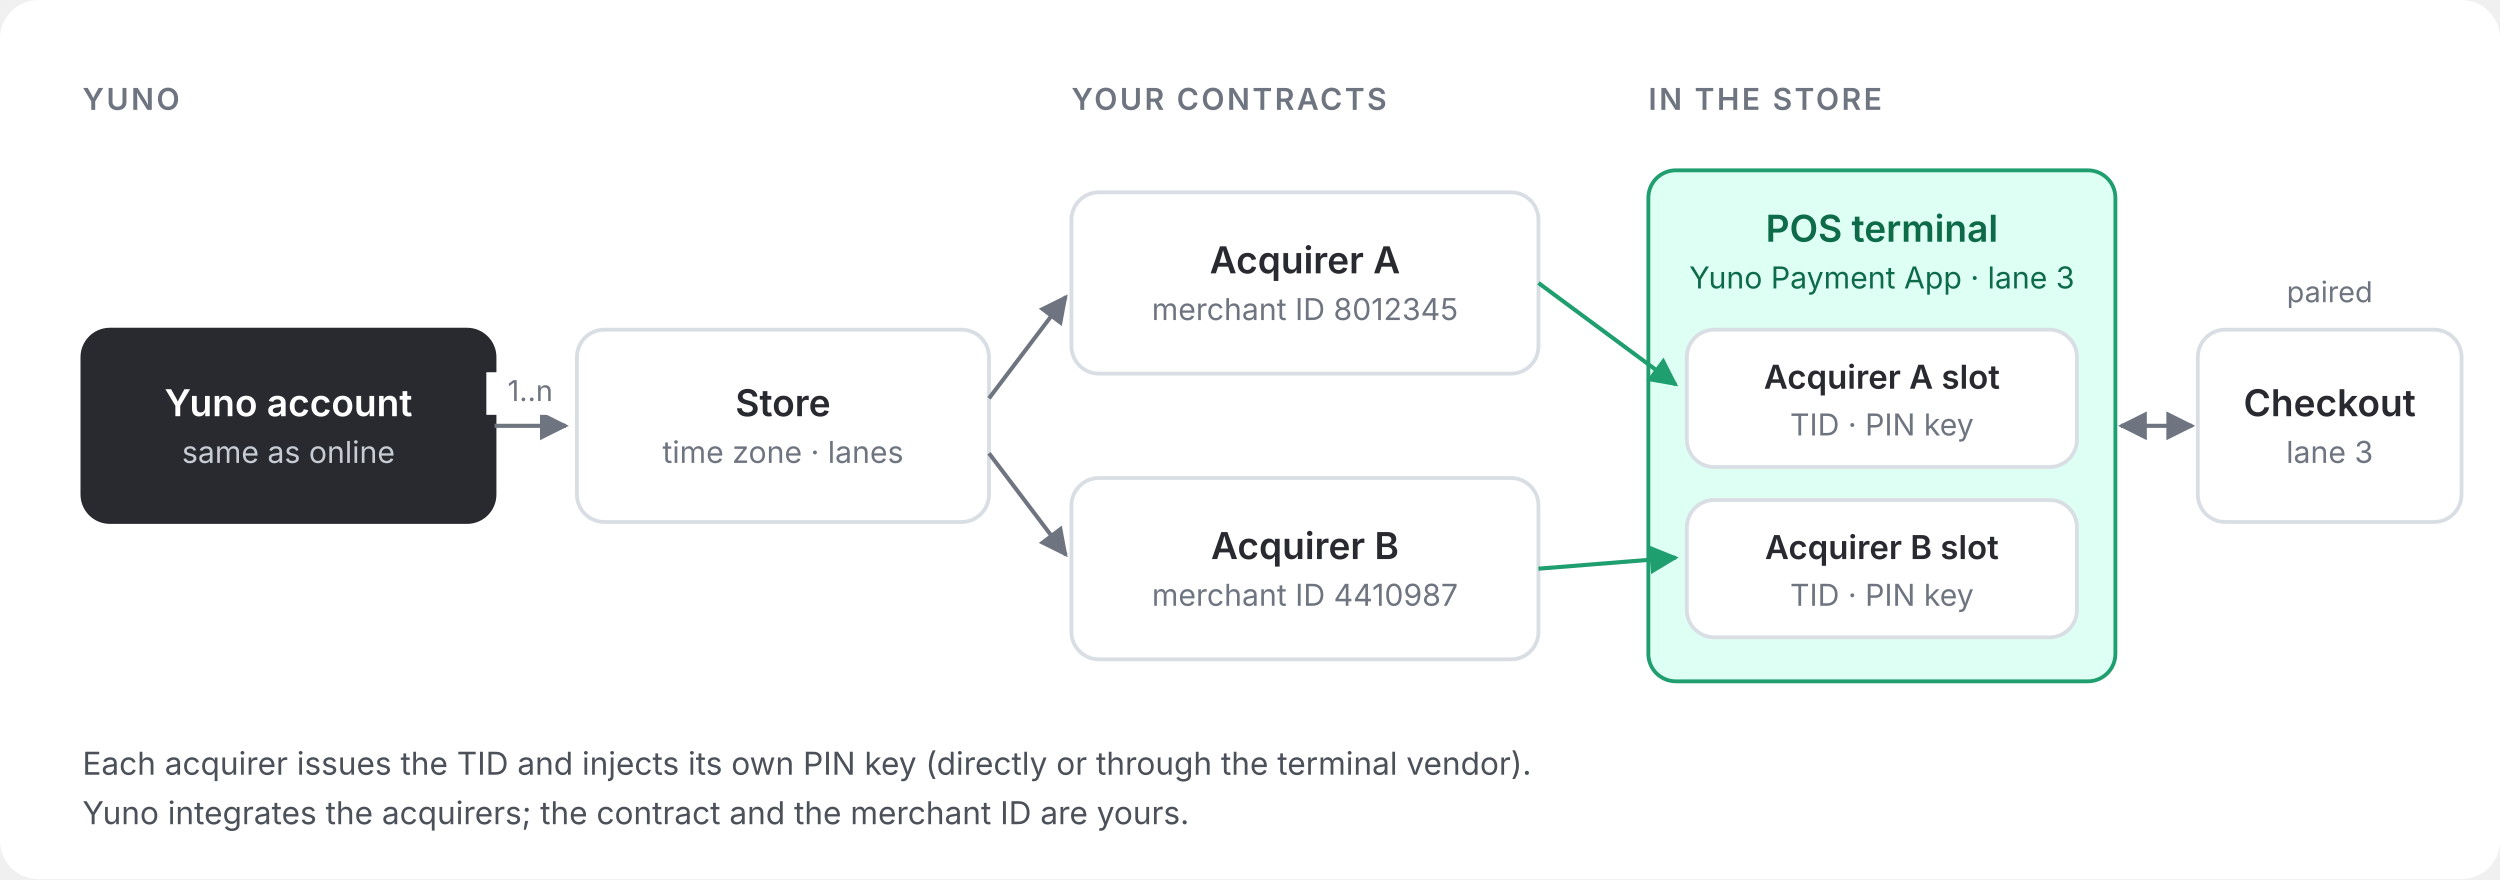
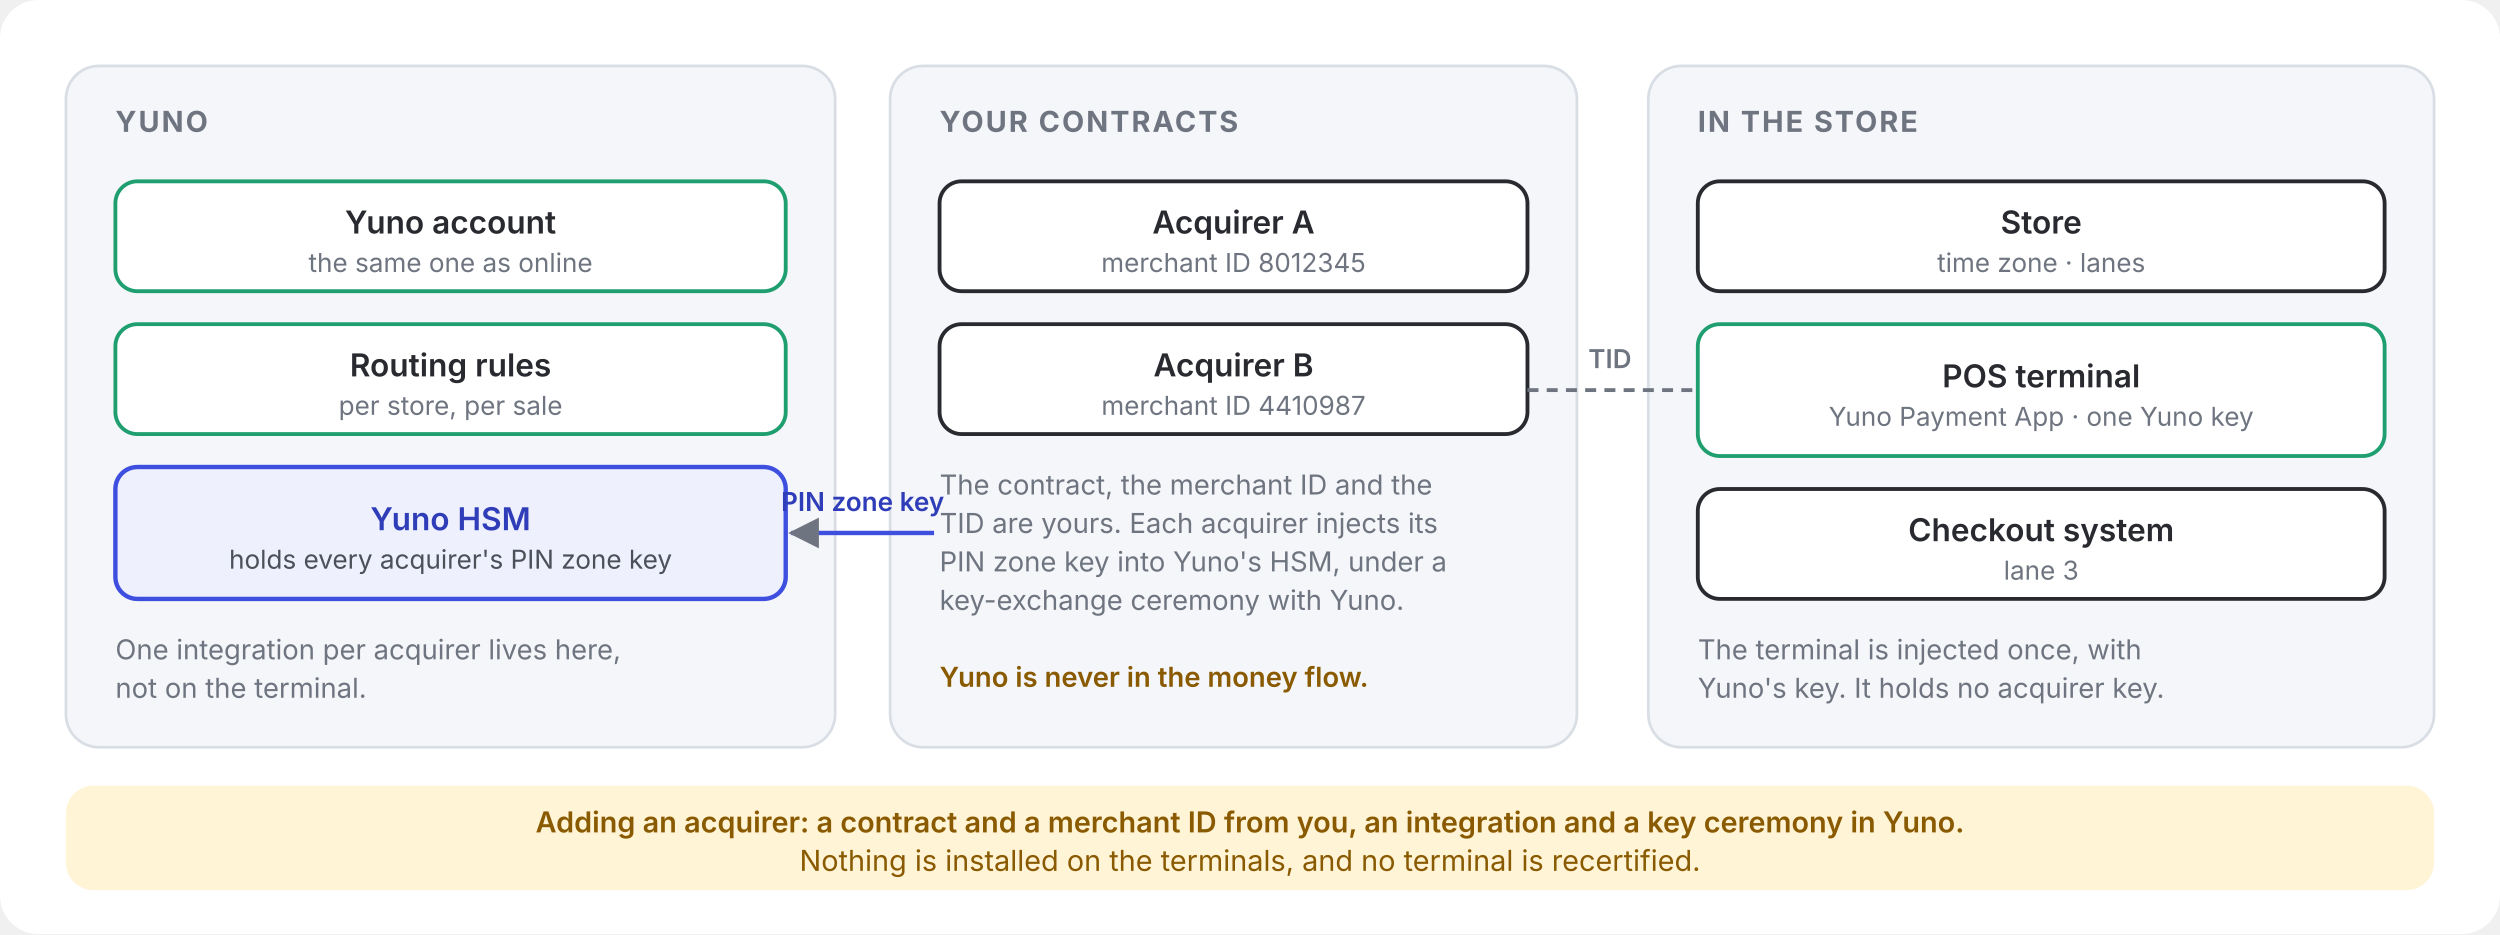
- <svg xmlns="http://www.w3.org/2000/svg" viewBox="0 0 910 320" role="img" aria-label="Set-up model: one Yuno account holds stores; each store has your contract with each acquirer; each POS terminal carries a TID and a PIN key per acquirer; one checkout system is paired per POS terminal" font-family="Inter, 'Helvetica Neue', Arial, sans-serif">
+ <svg xmlns="http://www.w3.org/2000/svg" viewBox="0 0 910 340" role="img" aria-label="What is set up where: your Yuno account and acquirer contracts, the acquirer keys inside Yuno's HSM, and the store, terminal and lane." font-family="Inter, 'Helvetica Neue', Arial, sans-serif">
  <defs>
-     <marker id="f3-a" viewBox="0 0 10 10" refX="9" refY="5" markerWidth="7" markerHeight="7" orient="auto-start-reverse">
+     <marker id="sm-a" viewBox="0 0 10 10" refX="9" refY="5" markerWidth="7" markerHeight="7" orient="auto-start-reverse">
      <path d="M0 0L10 5 0 10z" fill="#6F7580" />
    </marker>
-     <marker id="f3-ag" viewBox="0 0 10 10" refX="9" refY="5" markerWidth="7" markerHeight="7" orient="auto-start-reverse">
+     <marker id="sm-ag" viewBox="0 0 10 10" refX="9" refY="5" markerWidth="7" markerHeight="7" orient="auto-start-reverse">
      <path d="M0 0L10 5 0 10z" fill="#1F9E70" />
    </marker>
-     <marker id="f3-ad" viewBox="0 0 10 10" refX="9" refY="5" markerWidth="7" markerHeight="7" orient="auto-start-reverse">
+     <marker id="sm-ad" viewBox="0 0 10 10" refX="9" refY="5" markerWidth="7" markerHeight="7" orient="auto-start-reverse">
      <path d="M0 0L10 5 0 10z" fill="#282A30" />
    </marker>
-     <marker id="f3-aa" viewBox="0 0 10 10" refX="9" refY="5" markerWidth="7" markerHeight="7" orient="auto-start-reverse">
-       <path d="M0 0L10 5 0 10z" fill="#8A5A00" />
-     </marker>
-     <marker id="f3-ar" viewBox="0 0 10 10" refX="9" refY="5" markerWidth="7" markerHeight="7" orient="auto-start-reverse">
+     <marker id="sm-ar" viewBox="0 0 10 10" refX="9" refY="5" markerWidth="7" markerHeight="7" orient="auto-start-reverse">
      <path d="M0 0L10 5 0 10z" fill="#C43D3D" />
    </marker>
-     <marker id="f3-ab" viewBox="0 0 10 10" refX="9" refY="5" markerWidth="7" markerHeight="7" orient="auto-start-reverse">
-       <path d="M0 0L10 5 0 10z" fill="#3E4FE0" />
-     </marker>
  </defs>
-   <rect x="0" y="0" width="910" height="320" rx="14" fill="#FFFFFF" />
-   <text x="30" y="40" text-anchor="start" font-size="11" font-weight="600" fill="#6F7580" letter-spacing="0.08em">YUNO</text>
-   <text x="390" y="40" text-anchor="start" font-size="11" font-weight="600" fill="#6F7580" letter-spacing="0.08em">YOUR CONTRACTS</text>
-   <text x="600" y="40" text-anchor="start" font-size="11" font-weight="600" fill="#6F7580" letter-spacing="0.08em">IN THE STORE</text>
-   <rect x="30" y="120" width="150" height="70" rx="10" fill="#282A30" stroke="#282A30" stroke-width="1.4" />
-   <text x="105" y="151.5" text-anchor="middle" font-size="13.5" font-weight="600" fill="#FFFFFF">Yuno account</text>
-   <text x="105" y="168.5" text-anchor="middle" font-size="11" font-weight="400" fill="#C7CBD3">same as online</text>
-   <rect x="210" y="120" width="150" height="70" rx="10" fill="#FFFFFF" stroke="#D9DEE5" stroke-width="1.4" />
-   <text x="285" y="151.5" text-anchor="middle" font-size="13.5" font-weight="600" fill="#282A30">Store</text>
-   <text x="285" y="168.5" text-anchor="middle" font-size="11" font-weight="400" fill="#6F7580">time zone · lanes</text>
-   <rect x="390" y="70" width="170" height="66" rx="10" fill="#FFFFFF" stroke="#D9DEE5" stroke-width="1.4" />
-   <text x="475" y="99.5" text-anchor="middle" font-size="13.5" font-weight="600" fill="#282A30">Acquirer A</text>
-   <text x="475" y="116.5" text-anchor="middle" font-size="11" font-weight="400" fill="#6F7580">merchant ID 8012345</text>
-   <rect x="390" y="174" width="170" height="66" rx="10" fill="#FFFFFF" stroke="#D9DEE5" stroke-width="1.4" />
-   <text x="475" y="203.5" text-anchor="middle" font-size="13.5" font-weight="600" fill="#282A30">Acquirer B</text>
-   <text x="475" y="220.5" text-anchor="middle" font-size="11" font-weight="400" fill="#6F7580">merchant ID 4410987</text>
-   <rect x="600" y="62" width="170" height="186" rx="10" fill="#DEFFF3" stroke="#1F9E70" stroke-width="1.4" />
-   <text x="685" y="88" text-anchor="middle" font-size="13.5" font-weight="600" fill="#0E6B4A">POS terminal</text>
-   <text x="685" y="105" text-anchor="middle" font-size="11" font-weight="400" fill="#0E6B4A">Yuno Payment App · lane 3</text>
-   <rect x="614" y="120" width="142" height="50" rx="10" fill="#FFFFFF" stroke="#D9DEE5" stroke-width="1.4" />
-   <text x="685" y="141.5" text-anchor="middle" font-size="12" font-weight="600" fill="#282A30">Acquirer A slot</text>
-   <text x="685" y="158.5" text-anchor="middle" font-size="11" font-weight="400" fill="#6F7580">TID · PIN key</text>
-   <rect x="614" y="182" width="142" height="50" rx="10" fill="#FFFFFF" stroke="#D9DEE5" stroke-width="1.4" />
-   <text x="685" y="203.5" text-anchor="middle" font-size="12" font-weight="600" fill="#282A30">Acquirer B slot</text>
-   <text x="685" y="220.5" text-anchor="middle" font-size="11" font-weight="400" fill="#6F7580">TID · PIN key</text>
-   <rect x="800" y="120" width="96" height="70" rx="10" fill="#FFFFFF" stroke="#D9DEE5" stroke-width="1.4" />
-   <text x="848" y="151.5" text-anchor="middle" font-size="13.5" font-weight="600" fill="#282A30">Checkout</text>
-   <text x="848" y="168.5" text-anchor="middle" font-size="11" font-weight="400" fill="#6F7580">lane 3</text>
-   <path d="M180 155 L206 155" fill="none" stroke="#6F7580" stroke-width="1.5" marker-end="url(#f3-a)" />
-   <rect x="177.03" y="135.5" width="31.94" height="15.5" fill="#FFFFFF" />
-   <text x="193" y="146" text-anchor="middle" font-size="10.5" font-weight="400" fill="#6F7580">1..n</text>
-   <path d="M360 145 L388 108" fill="none" stroke="#6F7580" stroke-width="1.5" marker-end="url(#f3-a)" />
-   <path d="M360 165 L388 202" fill="none" stroke="#6F7580" stroke-width="1.5" marker-end="url(#f3-a)" />
-   <path d="M560 103 L610 140" fill="none" stroke="#1F9E70" stroke-width="1.5" marker-end="url(#f3-ag)" />
-   <path d="M560 207 L610 203" fill="none" stroke="#1F9E70" stroke-width="1.5" marker-end="url(#f3-ag)" />
-   <path d="M798 155 L772 155" fill="none" stroke="#6F7580" stroke-width="1.5" marker-end="url(#f3-a)" marker-start="url(#f3-a)" />
-   <text x="848" y="110" text-anchor="middle" font-size="10.5" font-weight="400" fill="#6F7580">paired</text>
-   <text x="30" y="282" text-anchor="start" font-size="11.5" font-weight="400" fill="#4B5059">Each acquirer issues the TID and injects its own PIN key (directly or through the terminal vendor).</text>
-   <text x="30" y="300" text-anchor="start" font-size="11.5" font-weight="400" fill="#4B5059">Yuno integrates the acquirers; the contract and the merchant ID are yours.</text>
+   <rect x="0" y="0" width="910" height="340" rx="14" fill="#FFFFFF" />
+   <rect x="24" y="24" width="280" height="248" rx="12" fill="#F4F6F9" stroke="#D9DEE5" />
+   <text x="42" y="48" font-size="10.5" font-weight="700" fill="#6F7580" letter-spacing=".07em">YUNO</text>
+   <rect x="324" y="24" width="250" height="248" rx="12" fill="#F4F6F9" stroke="#D9DEE5" />
+   <text x="342" y="48" font-size="10.5" font-weight="700" fill="#6F7580" letter-spacing=".07em">YOUR CONTRACTS</text>
+   <rect x="600" y="24" width="286" height="248" rx="12" fill="#F4F6F9" stroke="#D9DEE5" />
+   <text x="618" y="48" font-size="10.5" font-weight="700" fill="#6F7580" letter-spacing=".07em">IN THE STORE</text>
+   <rect x="42" y="66" width="244" height="40" rx="8" fill="#FFFFFF" stroke="#1F9E70" stroke-width="1.4" />
+   <text x="164.0" y="85.0" font-size="11.5" font-weight="600" fill="#282A30" text-anchor="middle">Yuno account</text>
+   <text x="164.0" y="99.0" font-size="9.5" font-weight="400" fill="#6F7580" text-anchor="middle">the same one as online</text>
+   <rect x="42" y="118" width="244" height="40" rx="8" fill="#FFFFFF" stroke="#1F9E70" stroke-width="1.4" />
+   <text x="164.0" y="137.0" font-size="11.5" font-weight="600" fill="#282A30" text-anchor="middle">Routing rules</text>
+   <text x="164.0" y="151.0" font-size="9.5" font-weight="400" fill="#6F7580" text-anchor="middle">per store, per sale</text>
+   <rect x="42" y="170" width="244" height="48" rx="8" fill="#EEF0FD" stroke="#3E4FE0" stroke-width="1.6" />
+   <text x="164.0" y="193.0" font-size="11.5" font-weight="600" fill="#2F3EB8" text-anchor="middle">Yuno HSM</text>
+   <text x="164.0" y="207.0" font-size="9.5" font-weight="400" fill="#4B5059" text-anchor="middle">holds every acquirer's PIN zone key</text>
+   <text x="42" y="240" font-size="10" font-weight="400" fill="#6F7580">One integration per acquirer lives here,</text>
+   <text x="42" y="254" font-size="10" font-weight="400" fill="#6F7580">not on the terminal.</text>
+   <rect x="342" y="66" width="214" height="40" rx="8" fill="#FFFFFF" stroke="#282A30" stroke-width="1.4" />
+   <text x="449.0" y="85.0" font-size="11.5" font-weight="600" fill="#282A30" text-anchor="middle">Acquirer A</text>
+   <text x="449.0" y="99.0" font-size="9.5" font-weight="400" fill="#6F7580" text-anchor="middle">merchant ID 8012345</text>
+   <rect x="342" y="118" width="214" height="40" rx="8" fill="#FFFFFF" stroke="#282A30" stroke-width="1.4" />
+   <text x="449.0" y="137.0" font-size="11.5" font-weight="600" fill="#282A30" text-anchor="middle">Acquirer B</text>
+   <text x="449.0" y="151.0" font-size="9.5" font-weight="400" fill="#6F7580" text-anchor="middle">merchant ID 4410987</text>
+   <text x="342" y="180" font-size="10" font-weight="400" fill="#6F7580">The contract, the merchant ID and the</text>
+   <text x="342" y="194" font-size="10" font-weight="400" fill="#6F7580">TID are yours. Each acquirer injects its</text>
+   <text x="342" y="208" font-size="10" font-weight="400" fill="#6F7580">PIN zone key into Yuno's HSM, under a</text>
+   <text x="342" y="222" font-size="10" font-weight="400" fill="#6F7580">key-exchange ceremony with Yuno.</text>
+   <text x="342" y="250" font-size="10" font-weight="600" fill="#8A5A00">Yuno is never in the money flow.</text>
+   <rect x="618" y="66" width="250" height="40" rx="8" fill="#FFFFFF" stroke="#282A30" stroke-width="1.4" />
+   <text x="743.0" y="85.0" font-size="11.5" font-weight="600" fill="#282A30" text-anchor="middle">Store</text>
+   <text x="743.0" y="99.0" font-size="9.5" font-weight="400" fill="#6F7580" text-anchor="middle">time zone · lanes</text>
+   <rect x="618" y="118" width="250" height="48" rx="8" fill="#FFFFFF" stroke="#1F9E70" stroke-width="1.4" />
+   <text x="743.0" y="141.0" font-size="11.5" font-weight="600" fill="#282A30" text-anchor="middle">POS terminal</text>
+   <text x="743.0" y="155.0" font-size="9.5" font-weight="400" fill="#6F7580" text-anchor="middle">Yuno Payment App · one Yuno key</text>
+   <rect x="618" y="178" width="250" height="40" rx="8" fill="#FFFFFF" stroke="#282A30" stroke-width="1.4" />
+   <text x="743.0" y="197.0" font-size="11.5" font-weight="600" fill="#282A30" text-anchor="middle">Checkout system</text>
+   <text x="743.0" y="211.0" font-size="9.5" font-weight="400" fill="#6F7580" text-anchor="middle">lane 3</text>
+   <text x="618" y="240" font-size="10" font-weight="400" fill="#6F7580">The terminal is injected once, with</text>
+   <text x="618" y="254" font-size="10" font-weight="400" fill="#6F7580">Yuno's key. It holds no acquirer key.</text>
+   <line x1="340" y1="194" x2="288" y2="194" stroke="#3E4FE0" stroke-width="1.6" marker-end="url(#sm-a)" />
+   <text x="314" y="186" font-size="9.5" font-weight="600" fill="#2F3EB8" text-anchor="middle">PIN zone key</text>
+   <line x1="556" y1="142" x2="616" y2="142" stroke="#6F7580" stroke-width="1.4" stroke-dasharray="4 3" />
+   <text x="586" y="134" font-size="9.5" font-weight="600" fill="#6F7580" text-anchor="middle">TID</text>
+   <line x1="286" y1="138" x2="310" y2="138" stroke="#6F7580" stroke-width="0" />
+   <rect x="24" y="286" width="862" height="38" rx="10" fill="#FFF4D6" />
+   <text x="455" y="303" font-size="10.5" font-weight="600" fill="#8A5A00" text-anchor="middle">Adding an acquirer: a contract and a merchant ID from you, an integration and a key ceremony in Yuno.</text>
+   <text x="455" y="317" font-size="10.5" font-weight="400" fill="#8A5A00" text-anchor="middle">Nothing is installed on the terminals, and no terminal is recertified.</text>
</svg>
